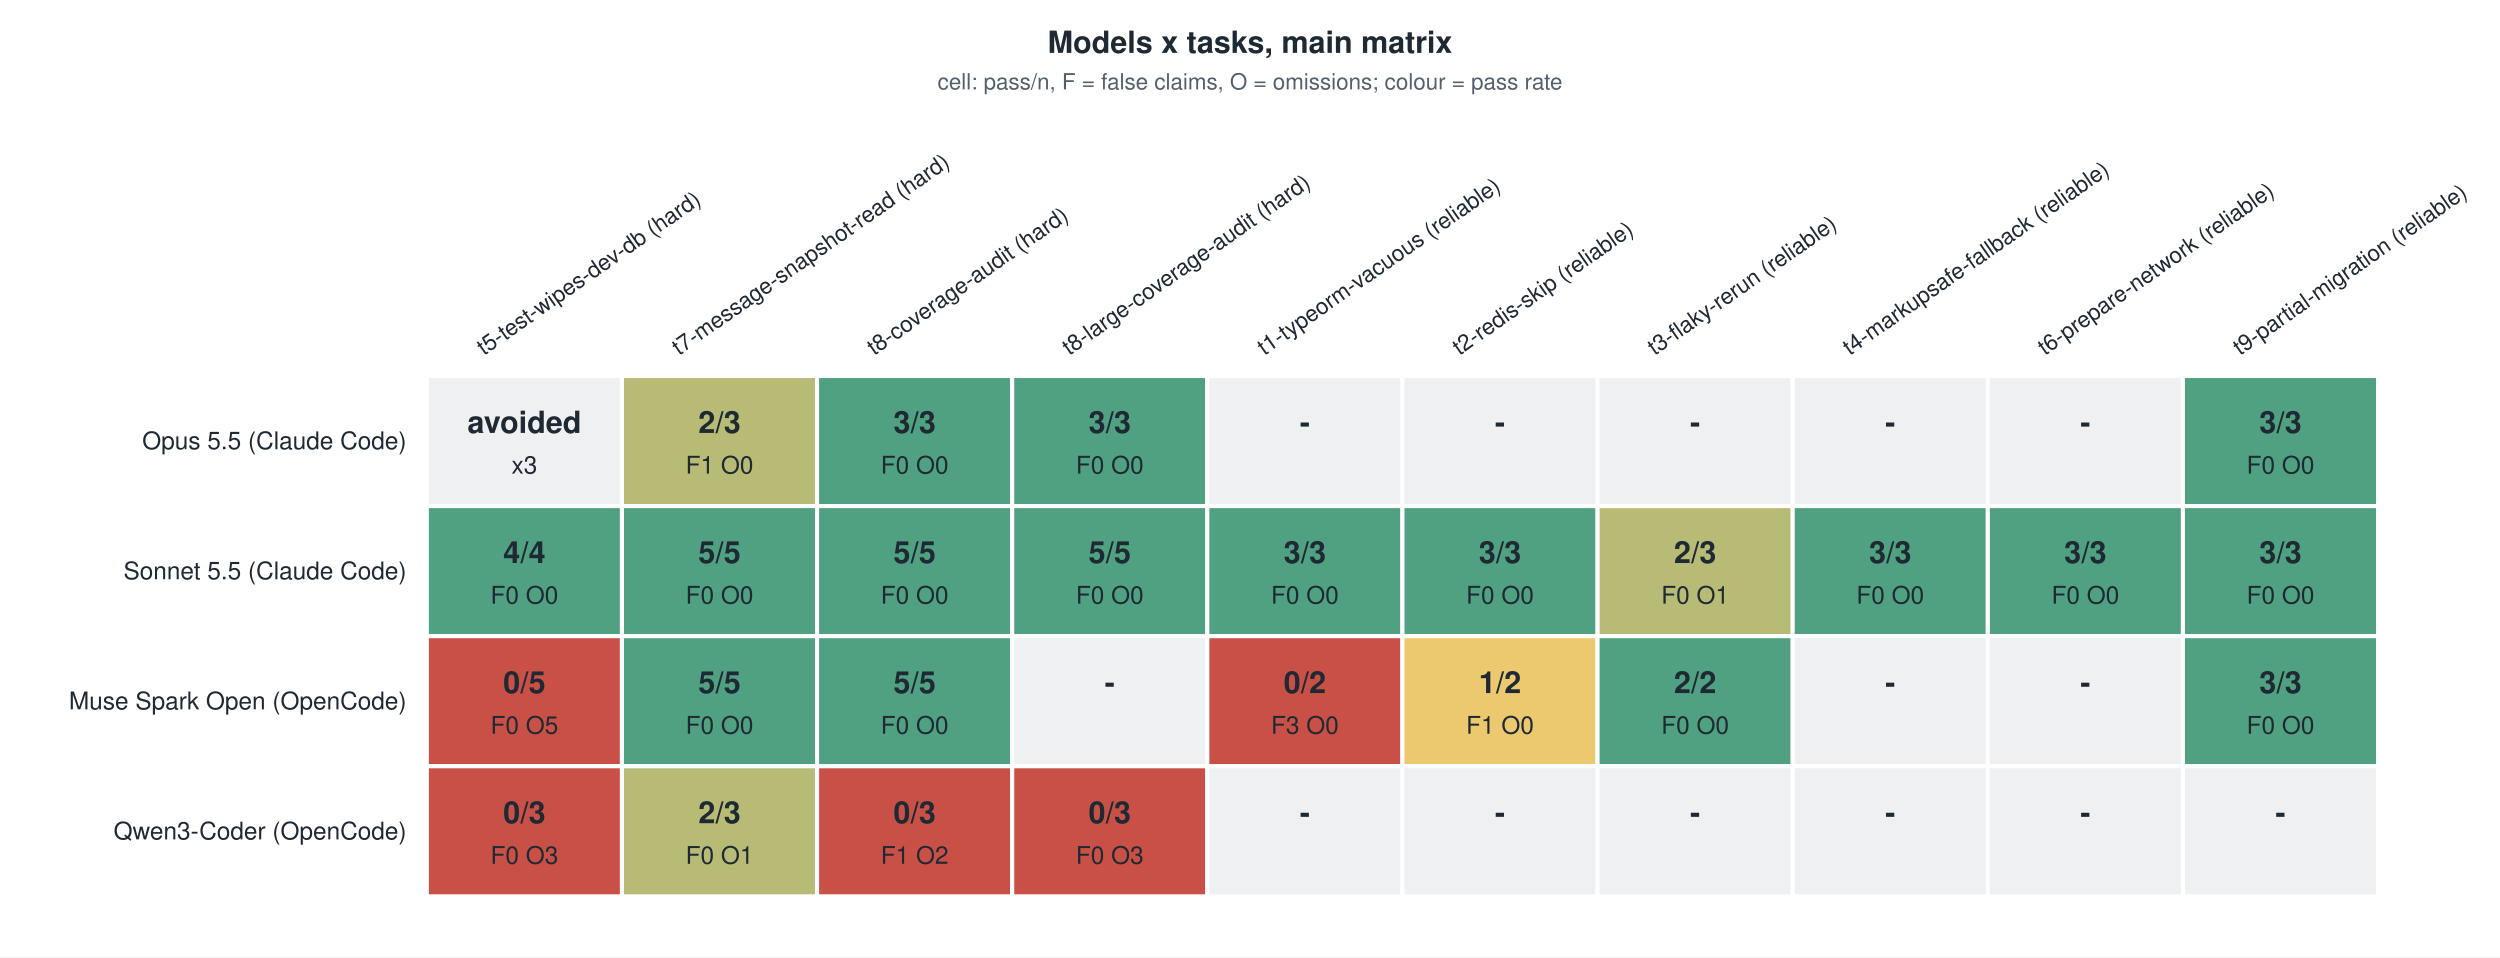
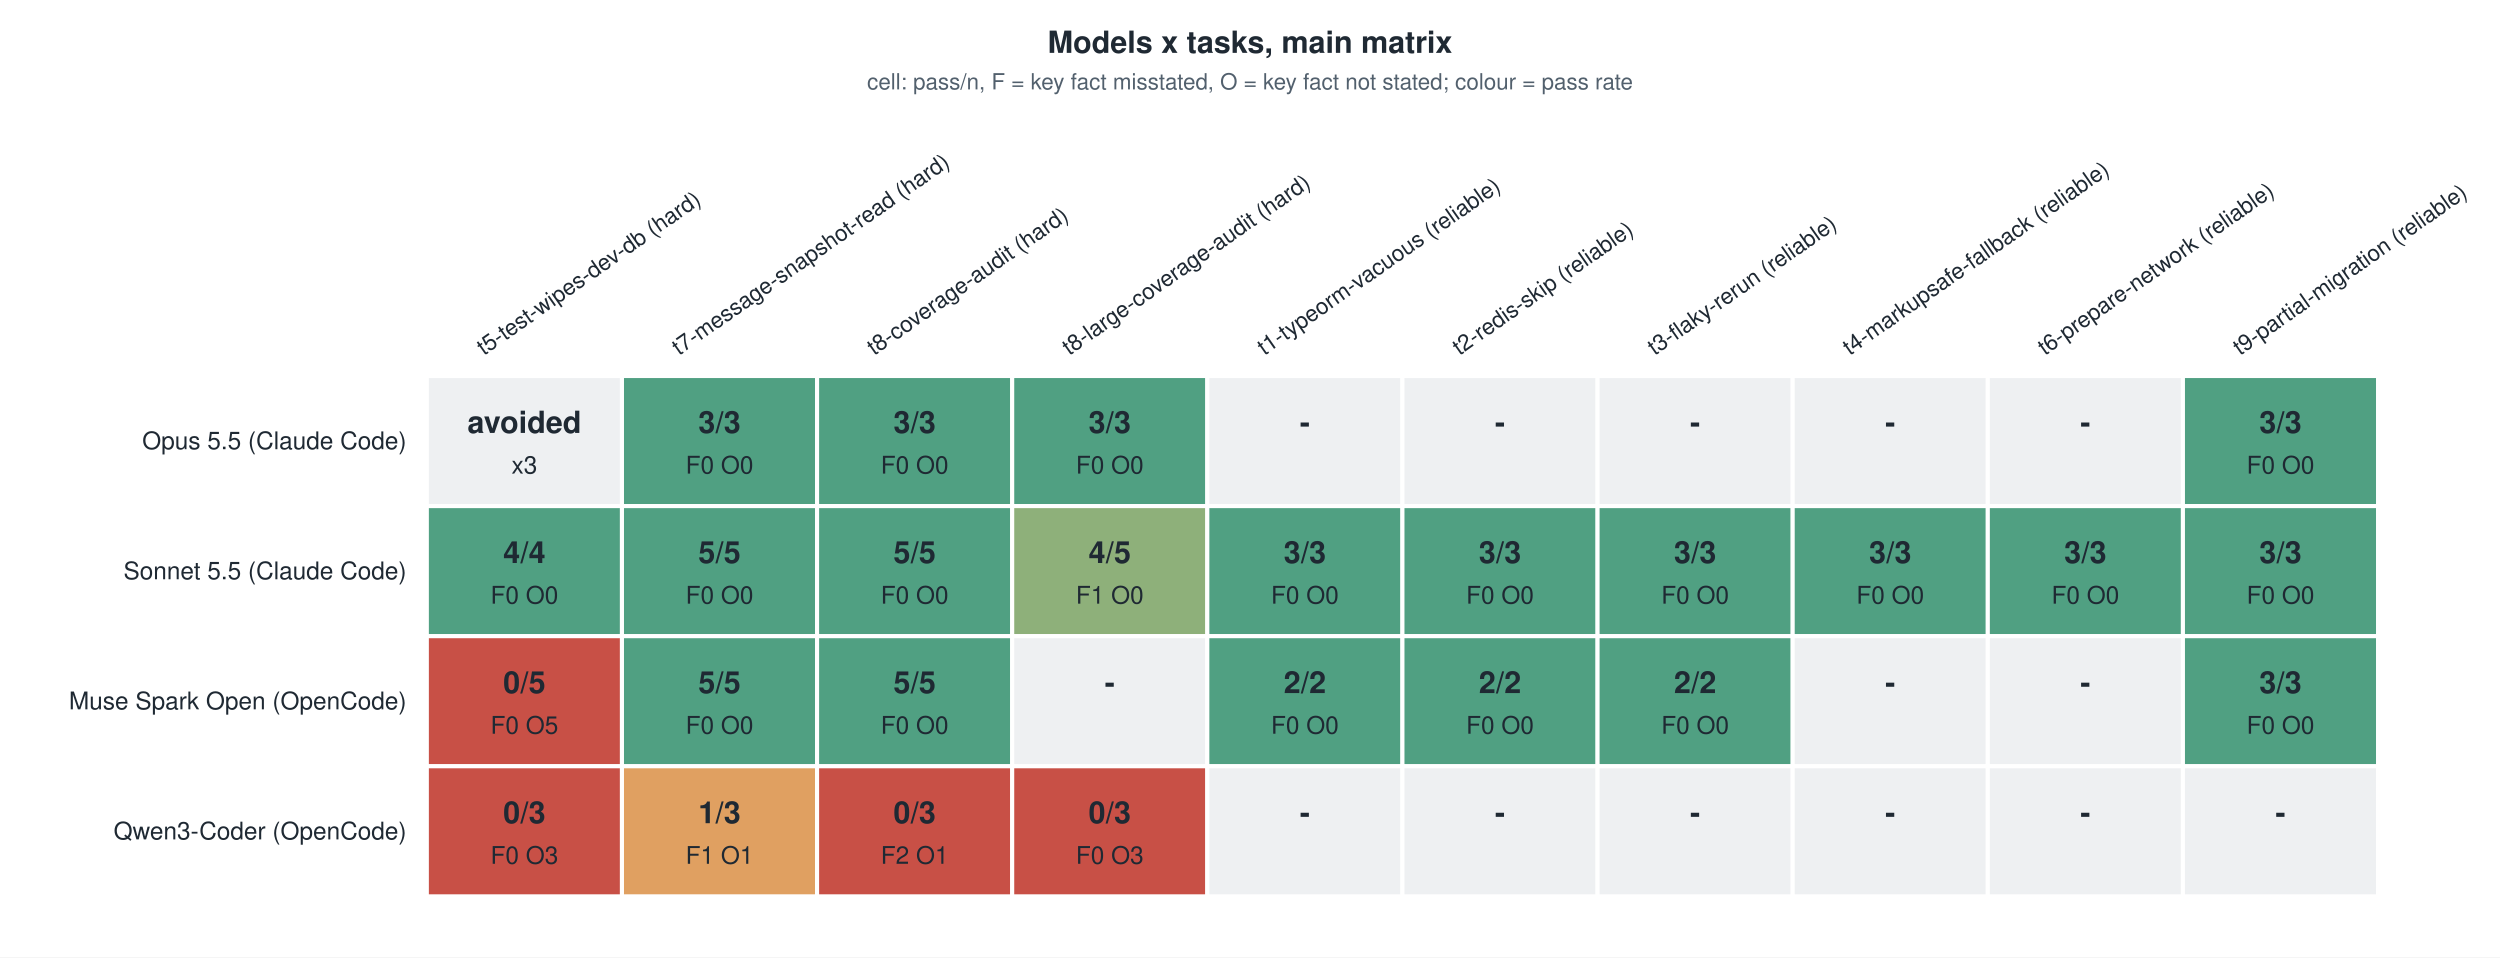
<svg xmlns="http://www.w3.org/2000/svg" viewBox="0 0 1230 471" width="1230" height="471" role="img" aria-label="Models by tasks grid of pass rates" font-family="Helvetica,Arial,sans-serif">
  <rect width="1230" height="471" fill="#ffffff" />
  <text x="615.0" y="26.0" font-size="15" text-anchor="middle" fill="#1f2933" font-weight="bold">Models x tasks, main matrix</text>
-   <text x="615.0" y="44.0" font-size="11" text-anchor="middle" fill="#52606d" font-weight="normal">cell: pass/n, F = false claims, O = omissions; colour = pass rate</text>
+   <text x="615.0" y="44.0" font-size="11" text-anchor="middle" fill="#52606d" font-weight="normal">cell: pass/n, F = key fact misstated, O = key fact not stated; colour = pass rate</text>
  <g transform="translate(238.0,175) rotate(-35)">
    <text x="0.0" y="0.0" font-size="11" text-anchor="start" fill="#1f2933" font-weight="normal">t5-test-wipes-dev-db (hard)</text>
  </g>
  <g transform="translate(334.0,175) rotate(-35)">
    <text x="0.0" y="0.0" font-size="11" text-anchor="start" fill="#1f2933" font-weight="normal">t7-message-snapshot-read (hard)</text>
  </g>
  <g transform="translate(430.0,175) rotate(-35)">
    <text x="0.0" y="0.0" font-size="11" text-anchor="start" fill="#1f2933" font-weight="normal">t8-coverage-audit (hard)</text>
  </g>
  <g transform="translate(526.0,175) rotate(-35)">
    <text x="0.0" y="0.0" font-size="11" text-anchor="start" fill="#1f2933" font-weight="normal">t8-large-coverage-audit (hard)</text>
  </g>
  <g transform="translate(622.0,175) rotate(-35)">
    <text x="0.0" y="0.0" font-size="11" text-anchor="start" fill="#1f2933" font-weight="normal">t1-typeorm-vacuous (reliable)</text>
  </g>
  <g transform="translate(718.0,175) rotate(-35)">
    <text x="0.0" y="0.0" font-size="11" text-anchor="start" fill="#1f2933" font-weight="normal">t2-redis-skip (reliable)</text>
  </g>
  <g transform="translate(814.0,175) rotate(-35)">
    <text x="0.0" y="0.0" font-size="11" text-anchor="start" fill="#1f2933" font-weight="normal">t3-flaky-rerun (reliable)</text>
  </g>
  <g transform="translate(910.0,175) rotate(-35)">
    <text x="0.0" y="0.0" font-size="11" text-anchor="start" fill="#1f2933" font-weight="normal">t4-markupsafe-fallback (reliable)</text>
  </g>
  <g transform="translate(1006.0,175) rotate(-35)">
    <text x="0.0" y="0.0" font-size="11" text-anchor="start" fill="#1f2933" font-weight="normal">t6-prepare-network (reliable)</text>
  </g>
  <g transform="translate(1102.0,175) rotate(-35)">
    <text x="0.0" y="0.0" font-size="11" text-anchor="start" fill="#1f2933" font-weight="normal">t9-partial-migration (reliable)</text>
  </g>
  <text x="200.0" y="221.0" font-size="12" text-anchor="end" fill="#1f2933" font-weight="normal">Opus 5.5 (Claude Code)</text>
  <rect x="210" y="185" width="96" height="64" fill="#eef0f2" stroke="#fff" stroke-width="2" />
  <text x="258.0" y="213.0" font-size="15" text-anchor="middle" fill="#1f2933" font-weight="bold">avoided</text>
  <text x="258.0" y="233.0" font-size="12" text-anchor="middle" fill="#1f2933" font-weight="normal">x3</text>
-   <rect x="306" y="185" width="96" height="64" fill="#b8bb75" stroke="#fff" stroke-width="2" />
-   <text x="354.0" y="213.0" font-size="15" text-anchor="middle" fill="#1f2933" font-weight="bold">2/3</text>
-   <text x="354.0" y="233.0" font-size="12" text-anchor="middle" fill="#1f2933" font-weight="normal">F1 O0</text>
+   <rect x="306" y="185" width="96" height="64" fill="#50a082" stroke="#fff" stroke-width="2" />
+   <text x="354.0" y="213.0" font-size="15" text-anchor="middle" fill="#1f2933" font-weight="bold">3/3</text>
+   <text x="354.0" y="233.0" font-size="12" text-anchor="middle" fill="#1f2933" font-weight="normal">F0 O0</text>
  <rect x="402" y="185" width="96" height="64" fill="#50a082" stroke="#fff" stroke-width="2" />
  <text x="450.0" y="213.0" font-size="15" text-anchor="middle" fill="#1f2933" font-weight="bold">3/3</text>
  <text x="450.0" y="233.0" font-size="12" text-anchor="middle" fill="#1f2933" font-weight="normal">F0 O0</text>
  <rect x="498" y="185" width="96" height="64" fill="#50a082" stroke="#fff" stroke-width="2" />
  <text x="546.0" y="213.0" font-size="15" text-anchor="middle" fill="#1f2933" font-weight="bold">3/3</text>
  <text x="546.0" y="233.0" font-size="12" text-anchor="middle" fill="#1f2933" font-weight="normal">F0 O0</text>
  <rect x="594" y="185" width="96" height="64" fill="#eef0f2" stroke="#fff" stroke-width="2" />
  <text x="642.0" y="213.0" font-size="15" text-anchor="middle" fill="#1f2933" font-weight="bold">-</text>
  <rect x="690" y="185" width="96" height="64" fill="#eef0f2" stroke="#fff" stroke-width="2" />
  <text x="738.0" y="213.0" font-size="15" text-anchor="middle" fill="#1f2933" font-weight="bold">-</text>
  <rect x="786" y="185" width="96" height="64" fill="#eef0f2" stroke="#fff" stroke-width="2" />
  <text x="834.0" y="213.0" font-size="15" text-anchor="middle" fill="#1f2933" font-weight="bold">-</text>
  <rect x="882" y="185" width="96" height="64" fill="#eef0f2" stroke="#fff" stroke-width="2" />
  <text x="930.0" y="213.0" font-size="15" text-anchor="middle" fill="#1f2933" font-weight="bold">-</text>
  <rect x="978" y="185" width="96" height="64" fill="#eef0f2" stroke="#fff" stroke-width="2" />
  <text x="1026.0" y="213.0" font-size="15" text-anchor="middle" fill="#1f2933" font-weight="bold">-</text>
  <rect x="1074" y="185" width="96" height="64" fill="#50a082" stroke="#fff" stroke-width="2" />
  <text x="1122.0" y="213.0" font-size="15" text-anchor="middle" fill="#1f2933" font-weight="bold">3/3</text>
  <text x="1122.0" y="233.0" font-size="12" text-anchor="middle" fill="#1f2933" font-weight="normal">F0 O0</text>
  <text x="200.0" y="285.0" font-size="12" text-anchor="end" fill="#1f2933" font-weight="normal">Sonnet 5.5 (Claude Code)</text>
  <rect x="210" y="249" width="96" height="64" fill="#50a082" stroke="#fff" stroke-width="2" />
  <text x="258.0" y="277.0" font-size="15" text-anchor="middle" fill="#1f2933" font-weight="bold">4/4</text>
  <text x="258.0" y="297.0" font-size="12" text-anchor="middle" fill="#1f2933" font-weight="normal">F0 O0</text>
  <rect x="306" y="249" width="96" height="64" fill="#50a082" stroke="#fff" stroke-width="2" />
  <text x="354.0" y="277.0" font-size="15" text-anchor="middle" fill="#1f2933" font-weight="bold">5/5</text>
  <text x="354.0" y="297.0" font-size="12" text-anchor="middle" fill="#1f2933" font-weight="normal">F0 O0</text>
  <rect x="402" y="249" width="96" height="64" fill="#50a082" stroke="#fff" stroke-width="2" />
  <text x="450.0" y="277.0" font-size="15" text-anchor="middle" fill="#1f2933" font-weight="bold">5/5</text>
  <text x="450.0" y="297.0" font-size="12" text-anchor="middle" fill="#1f2933" font-weight="normal">F0 O0</text>
-   <rect x="498" y="249" width="96" height="64" fill="#50a082" stroke="#fff" stroke-width="2" />
-   <text x="546.0" y="277.0" font-size="15" text-anchor="middle" fill="#1f2933" font-weight="bold">5/5</text>
-   <text x="546.0" y="297.0" font-size="12" text-anchor="middle" fill="#1f2933" font-weight="normal">F0 O0</text>
+   <rect x="498" y="249" width="96" height="64" fill="#8eb07a" stroke="#fff" stroke-width="2" />
+   <text x="546.0" y="277.0" font-size="15" text-anchor="middle" fill="#1f2933" font-weight="bold">4/5</text>
+   <text x="546.0" y="297.0" font-size="12" text-anchor="middle" fill="#1f2933" font-weight="normal">F1 O0</text>
  <rect x="594" y="249" width="96" height="64" fill="#50a082" stroke="#fff" stroke-width="2" />
  <text x="642.0" y="277.0" font-size="15" text-anchor="middle" fill="#1f2933" font-weight="bold">3/3</text>
  <text x="642.0" y="297.0" font-size="12" text-anchor="middle" fill="#1f2933" font-weight="normal">F0 O0</text>
  <rect x="690" y="249" width="96" height="64" fill="#50a082" stroke="#fff" stroke-width="2" />
  <text x="738.0" y="277.0" font-size="15" text-anchor="middle" fill="#1f2933" font-weight="bold">3/3</text>
  <text x="738.0" y="297.0" font-size="12" text-anchor="middle" fill="#1f2933" font-weight="normal">F0 O0</text>
-   <rect x="786" y="249" width="96" height="64" fill="#b8bb75" stroke="#fff" stroke-width="2" />
-   <text x="834.0" y="277.0" font-size="15" text-anchor="middle" fill="#1f2933" font-weight="bold">2/3</text>
-   <text x="834.0" y="297.0" font-size="12" text-anchor="middle" fill="#1f2933" font-weight="normal">F0 O1</text>
+   <rect x="786" y="249" width="96" height="64" fill="#50a082" stroke="#fff" stroke-width="2" />
+   <text x="834.0" y="277.0" font-size="15" text-anchor="middle" fill="#1f2933" font-weight="bold">3/3</text>
+   <text x="834.0" y="297.0" font-size="12" text-anchor="middle" fill="#1f2933" font-weight="normal">F0 O0</text>
  <rect x="882" y="249" width="96" height="64" fill="#50a082" stroke="#fff" stroke-width="2" />
  <text x="930.0" y="277.0" font-size="15" text-anchor="middle" fill="#1f2933" font-weight="bold">3/3</text>
  <text x="930.0" y="297.0" font-size="12" text-anchor="middle" fill="#1f2933" font-weight="normal">F0 O0</text>
  <rect x="978" y="249" width="96" height="64" fill="#50a082" stroke="#fff" stroke-width="2" />
  <text x="1026.0" y="277.0" font-size="15" text-anchor="middle" fill="#1f2933" font-weight="bold">3/3</text>
  <text x="1026.0" y="297.0" font-size="12" text-anchor="middle" fill="#1f2933" font-weight="normal">F0 O0</text>
  <rect x="1074" y="249" width="96" height="64" fill="#50a082" stroke="#fff" stroke-width="2" />
  <text x="1122.0" y="277.0" font-size="15" text-anchor="middle" fill="#1f2933" font-weight="bold">3/3</text>
  <text x="1122.0" y="297.0" font-size="12" text-anchor="middle" fill="#1f2933" font-weight="normal">F0 O0</text>
  <text x="200.0" y="349.0" font-size="12" text-anchor="end" fill="#1f2933" font-weight="normal">Muse Spark Open (OpenCode)</text>
  <rect x="210" y="313" width="96" height="64" fill="#c85046" stroke="#fff" stroke-width="2" />
  <text x="258.0" y="341.0" font-size="15" text-anchor="middle" fill="#1f2933" font-weight="bold">0/5</text>
  <text x="258.0" y="361.0" font-size="12" text-anchor="middle" fill="#1f2933" font-weight="normal">F0 O5</text>
  <rect x="306" y="313" width="96" height="64" fill="#50a082" stroke="#fff" stroke-width="2" />
  <text x="354.0" y="341.0" font-size="15" text-anchor="middle" fill="#1f2933" font-weight="bold">5/5</text>
  <text x="354.0" y="361.0" font-size="12" text-anchor="middle" fill="#1f2933" font-weight="normal">F0 O0</text>
  <rect x="402" y="313" width="96" height="64" fill="#50a082" stroke="#fff" stroke-width="2" />
  <text x="450.0" y="341.0" font-size="15" text-anchor="middle" fill="#1f2933" font-weight="bold">5/5</text>
  <text x="450.0" y="361.0" font-size="12" text-anchor="middle" fill="#1f2933" font-weight="normal">F0 O0</text>
  <rect x="498" y="313" width="96" height="64" fill="#eef0f2" stroke="#fff" stroke-width="2" />
  <text x="546.0" y="341.0" font-size="15" text-anchor="middle" fill="#1f2933" font-weight="bold">-</text>
-   <rect x="594" y="313" width="96" height="64" fill="#c85046" stroke="#fff" stroke-width="2" />
-   <text x="642.0" y="341.0" font-size="15" text-anchor="middle" fill="#1f2933" font-weight="bold">0/2</text>
-   <text x="642.0" y="361.0" font-size="12" text-anchor="middle" fill="#1f2933" font-weight="normal">F3 O0</text>
-   <rect x="690" y="313" width="96" height="64" fill="#ecc86e" stroke="#fff" stroke-width="2" />
-   <text x="738.0" y="341.0" font-size="15" text-anchor="middle" fill="#1f2933" font-weight="bold">1/2</text>
-   <text x="738.0" y="361.0" font-size="12" text-anchor="middle" fill="#1f2933" font-weight="normal">F1 O0</text>
+   <rect x="594" y="313" width="96" height="64" fill="#50a082" stroke="#fff" stroke-width="2" />
+   <text x="642.0" y="341.0" font-size="15" text-anchor="middle" fill="#1f2933" font-weight="bold">2/2</text>
+   <text x="642.0" y="361.0" font-size="12" text-anchor="middle" fill="#1f2933" font-weight="normal">F0 O0</text>
+   <rect x="690" y="313" width="96" height="64" fill="#50a082" stroke="#fff" stroke-width="2" />
+   <text x="738.0" y="341.0" font-size="15" text-anchor="middle" fill="#1f2933" font-weight="bold">2/2</text>
+   <text x="738.0" y="361.0" font-size="12" text-anchor="middle" fill="#1f2933" font-weight="normal">F0 O0</text>
  <rect x="786" y="313" width="96" height="64" fill="#50a082" stroke="#fff" stroke-width="2" />
  <text x="834.0" y="341.0" font-size="15" text-anchor="middle" fill="#1f2933" font-weight="bold">2/2</text>
  <text x="834.0" y="361.0" font-size="12" text-anchor="middle" fill="#1f2933" font-weight="normal">F0 O0</text>
  <rect x="882" y="313" width="96" height="64" fill="#eef0f2" stroke="#fff" stroke-width="2" />
  <text x="930.0" y="341.0" font-size="15" text-anchor="middle" fill="#1f2933" font-weight="bold">-</text>
  <rect x="978" y="313" width="96" height="64" fill="#eef0f2" stroke="#fff" stroke-width="2" />
  <text x="1026.0" y="341.0" font-size="15" text-anchor="middle" fill="#1f2933" font-weight="bold">-</text>
  <rect x="1074" y="313" width="96" height="64" fill="#50a082" stroke="#fff" stroke-width="2" />
  <text x="1122.0" y="341.0" font-size="15" text-anchor="middle" fill="#1f2933" font-weight="bold">3/3</text>
  <text x="1122.0" y="361.0" font-size="12" text-anchor="middle" fill="#1f2933" font-weight="normal">F0 O0</text>
  <text x="200.0" y="413.0" font-size="12" text-anchor="end" fill="#1f2933" font-weight="normal">Qwen3-Coder (OpenCode)</text>
  <rect x="210" y="377" width="96" height="64" fill="#c85046" stroke="#fff" stroke-width="2" />
  <text x="258.0" y="405.0" font-size="15" text-anchor="middle" fill="#1f2933" font-weight="bold">0/3</text>
  <text x="258.0" y="425.0" font-size="12" text-anchor="middle" fill="#1f2933" font-weight="normal">F0 O3</text>
-   <rect x="306" y="377" width="96" height="64" fill="#b8bb75" stroke="#fff" stroke-width="2" />
-   <text x="354.0" y="405.0" font-size="15" text-anchor="middle" fill="#1f2933" font-weight="bold">2/3</text>
-   <text x="354.0" y="425.0" font-size="12" text-anchor="middle" fill="#1f2933" font-weight="normal">F0 O1</text>
+   <rect x="306" y="377" width="96" height="64" fill="#e0a061" stroke="#fff" stroke-width="2" />
+   <text x="354.0" y="405.0" font-size="15" text-anchor="middle" fill="#1f2933" font-weight="bold">1/3</text>
+   <text x="354.0" y="425.0" font-size="12" text-anchor="middle" fill="#1f2933" font-weight="normal">F1 O1</text>
  <rect x="402" y="377" width="96" height="64" fill="#c85046" stroke="#fff" stroke-width="2" />
  <text x="450.0" y="405.0" font-size="15" text-anchor="middle" fill="#1f2933" font-weight="bold">0/3</text>
-   <text x="450.0" y="425.0" font-size="12" text-anchor="middle" fill="#1f2933" font-weight="normal">F1 O2</text>
+   <text x="450.0" y="425.0" font-size="12" text-anchor="middle" fill="#1f2933" font-weight="normal">F2 O1</text>
  <rect x="498" y="377" width="96" height="64" fill="#c85046" stroke="#fff" stroke-width="2" />
  <text x="546.0" y="405.0" font-size="15" text-anchor="middle" fill="#1f2933" font-weight="bold">0/3</text>
  <text x="546.0" y="425.0" font-size="12" text-anchor="middle" fill="#1f2933" font-weight="normal">F0 O3</text>
  <rect x="594" y="377" width="96" height="64" fill="#eef0f2" stroke="#fff" stroke-width="2" />
  <text x="642.0" y="405.0" font-size="15" text-anchor="middle" fill="#1f2933" font-weight="bold">-</text>
  <rect x="690" y="377" width="96" height="64" fill="#eef0f2" stroke="#fff" stroke-width="2" />
  <text x="738.0" y="405.0" font-size="15" text-anchor="middle" fill="#1f2933" font-weight="bold">-</text>
  <rect x="786" y="377" width="96" height="64" fill="#eef0f2" stroke="#fff" stroke-width="2" />
  <text x="834.0" y="405.0" font-size="15" text-anchor="middle" fill="#1f2933" font-weight="bold">-</text>
  <rect x="882" y="377" width="96" height="64" fill="#eef0f2" stroke="#fff" stroke-width="2" />
  <text x="930.0" y="405.0" font-size="15" text-anchor="middle" fill="#1f2933" font-weight="bold">-</text>
  <rect x="978" y="377" width="96" height="64" fill="#eef0f2" stroke="#fff" stroke-width="2" />
  <text x="1026.0" y="405.0" font-size="15" text-anchor="middle" fill="#1f2933" font-weight="bold">-</text>
  <rect x="1074" y="377" width="96" height="64" fill="#eef0f2" stroke="#fff" stroke-width="2" />
  <text x="1122.0" y="405.0" font-size="15" text-anchor="middle" fill="#1f2933" font-weight="bold">-</text>
</svg>
